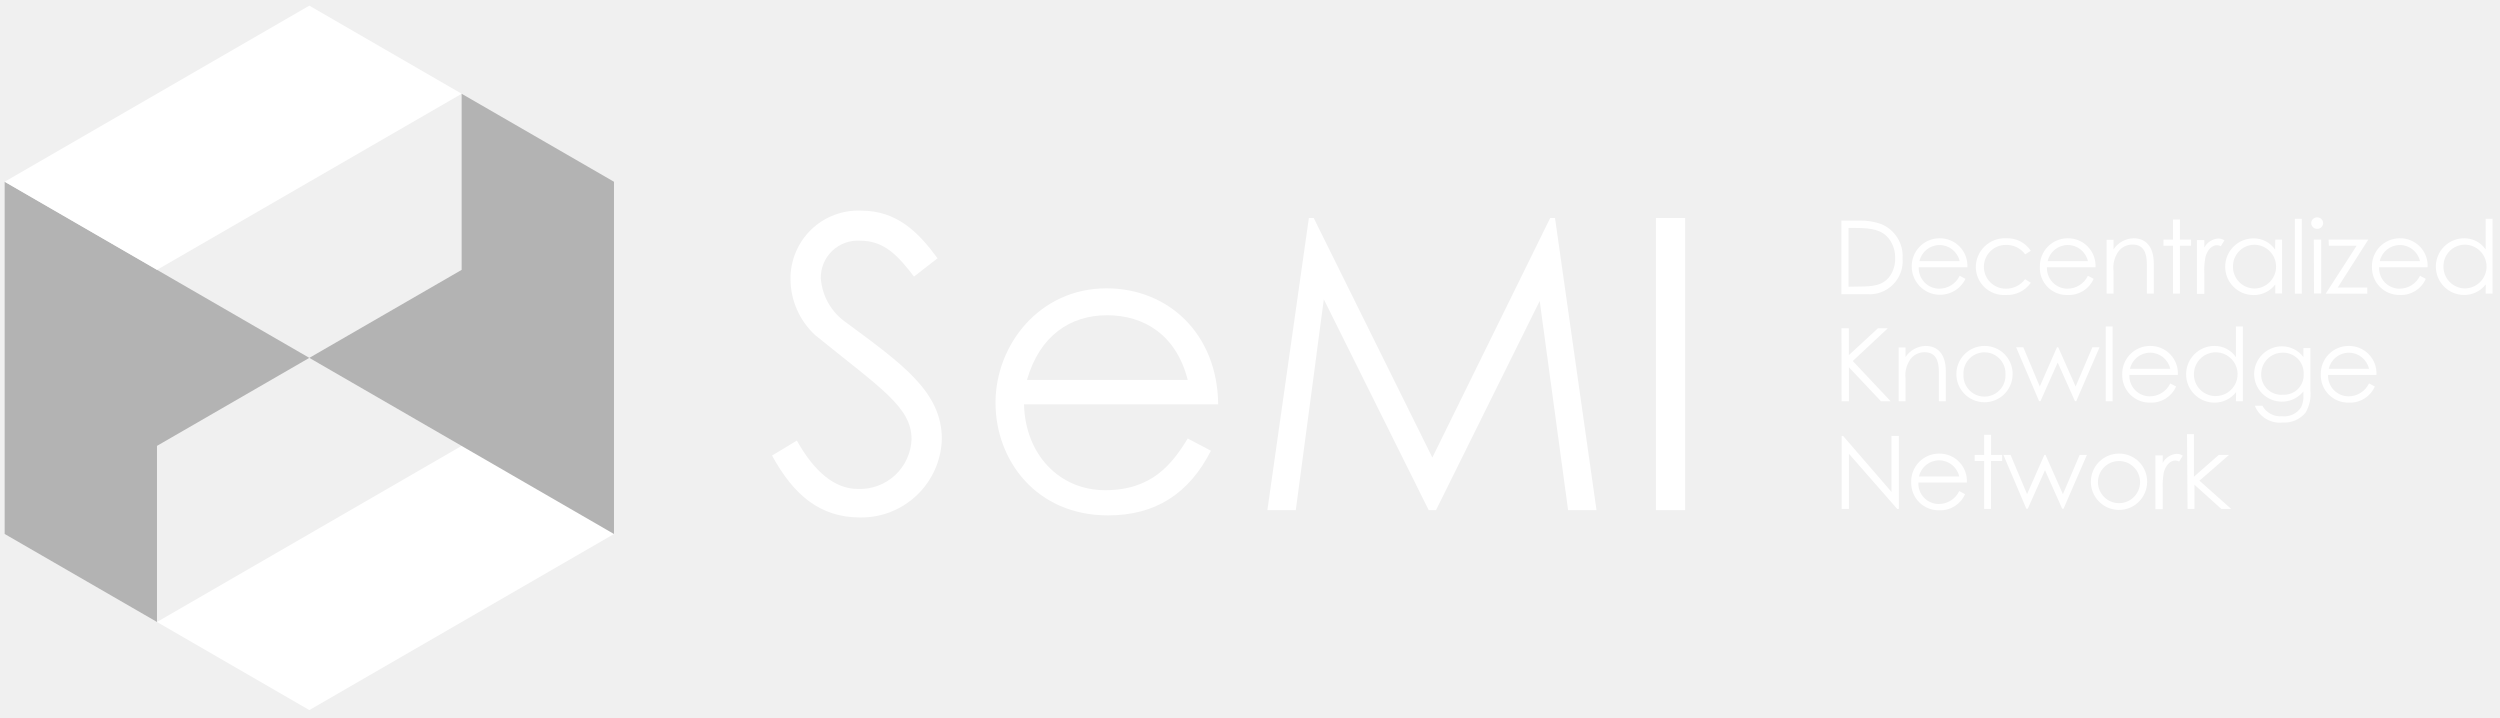
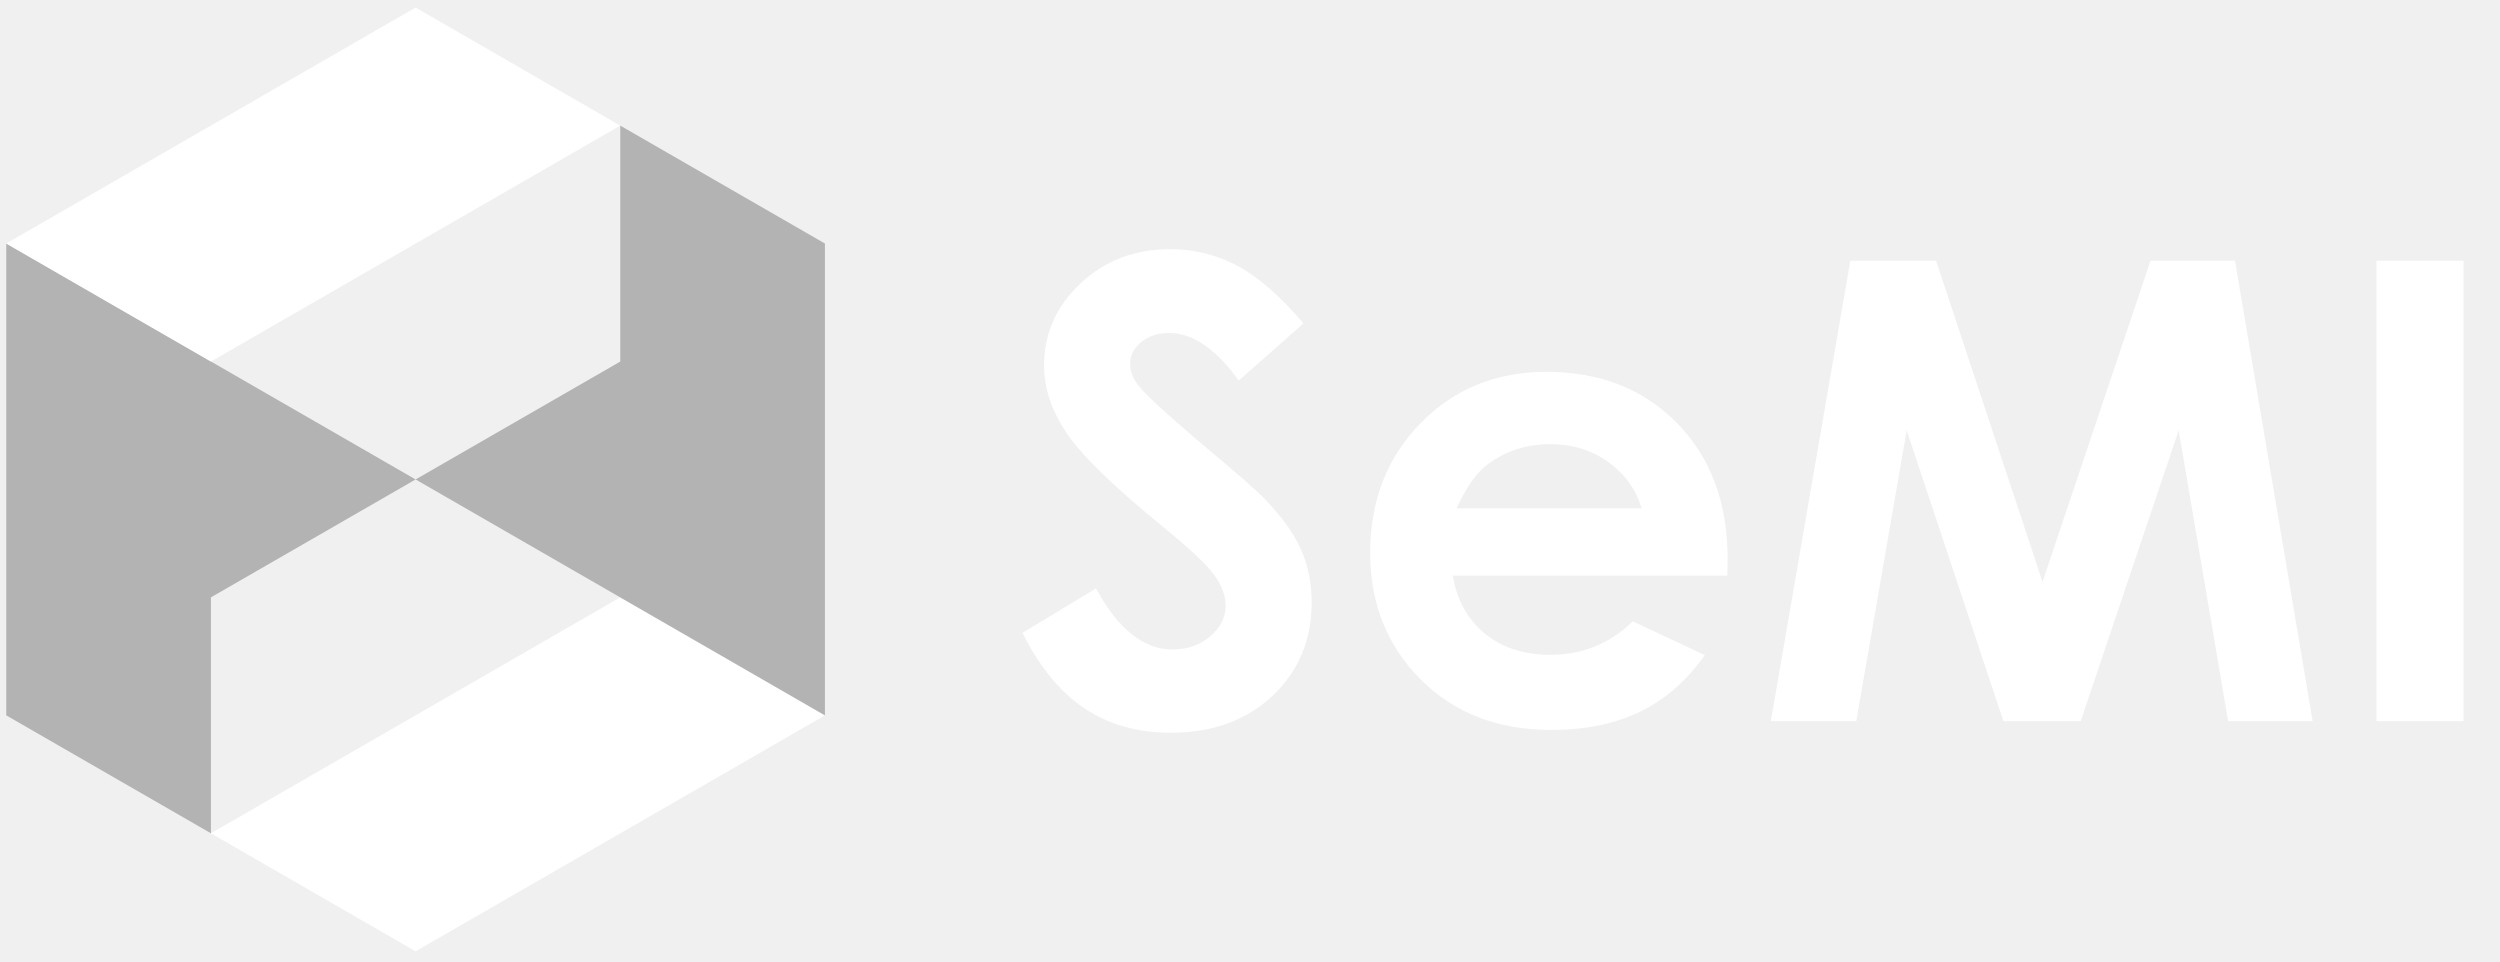
- <svg xmlns="http://www.w3.org/2000/svg" width="209" height="60" viewBox="0 0 209 60">
-   <g fill="none" fill-rule="evenodd">
-     <path fill="#B3B3B3" d="M.39 15.195V44.64l12.734 7.358V37.275l12.735-7.357z" />
-     <path fill="#FFF" d="M38.594 7.838L25.859.473.39 15.194l12.735 7.365zM51.329 44.64l-12.735-7.365-25.47 14.723 12.735 7.364z" />
-     <path fill="#B3B3B3" d="M51.329 44.64V15.195L38.594 7.838V22.56l-12.735 7.358z" />
-     <path fill="#FFF" fill-rule="nonzero" d="M153.94 18.442h1.5a4.871 4.871 0 0 1 1.872.308 2.895 2.895 0 0 1 1.745 2.843 2.777 2.777 0 0 1-.802 2.197 2.77 2.77 0 0 1-2.194.803h-2.12v-6.15zm1.5 5.513c1.153 0 1.917-.105 2.464-.75.358-.46.546-1.03.531-1.612a2.582 2.582 0 0 0-.509-1.62c-.577-.75-1.446-.915-2.764-.915h-.622v4.912l.9-.015zM160.406 22.343a1.726 1.726 0 0 0 1.7 1.792 1.895 1.895 0 0 0 1.723-1.08l.487.255a2.366 2.366 0 0 1-4.495-1.005 2.327 2.327 0 0 1 2.315-2.385 2.298 2.298 0 0 1 2.337 2.422h-4.067zm3.423-.51a1.723 1.723 0 0 0-3.363 0h3.363z" />
-     <path fill="#FFF" d="M169.777 23.64a2.419 2.419 0 0 1-2.12 1.02 2.35 2.35 0 0 1-2.48-2.325 2.424 2.424 0 0 1 2.525-2.415 2.336 2.336 0 0 1 2.075 1.05l-.472.293a1.924 1.924 0 0 0-1.626-.788c-1.009 0-1.827.82-1.827 1.83 0 1.01.818 1.83 1.827 1.83a1.977 1.977 0 0 0 1.618-.795l.48.3z" />
-     <path fill="#FFF" fill-rule="nonzero" d="M171.125 22.343a1.719 1.719 0 0 0 1.7 1.792 1.895 1.895 0 0 0 1.724-1.08l.48.255a2.247 2.247 0 0 1-2.143 1.35 2.246 2.246 0 0 1-2.352-2.355 2.327 2.327 0 0 1 2.314-2.385 2.298 2.298 0 0 1 2.337 2.422h-4.06zm3.424-.51a1.723 1.723 0 0 0-3.364 0h3.364z" />
-     <path fill="#FFF" d="M176.691 20.843a2.082 2.082 0 0 1 1.686-.923c.988 0 1.678.675 1.678 2.1v2.527h-.577v-2.452c0-1.065-.337-1.65-1.206-1.65a1.453 1.453 0 0 0-1.191.607c-.322.47-.46 1.04-.39 1.605v1.89h-.577v-4.5h.577v.796zM181.665 18.352h.577v1.68h.929v.51h-.929v4.005h-.577v-4.005h-.801v-.51h.801zM184.28 20.692a1.43 1.43 0 0 1 1.16-.75.928.928 0 0 1 .525.15l-.307.495a.651.651 0 0 0-.307-.09c-.427 0-.81.368-.974.99-.086.45-.12.908-.097 1.366v1.717h-.615v-4.5h.615v.622z" />
-     <path fill="#FFF" fill-rule="nonzero" d="M190.212 20.032h.57v4.5h-.57v-.75a2.246 2.246 0 0 1-1.82.886 2.369 2.369 0 0 1-2.367-2.37c0-1.31 1.06-2.37 2.367-2.37a2.15 2.15 0 0 1 1.805.937l.015-.832zm-3.535 2.25a1.814 1.814 0 0 0 1.775 1.838c1.01 0 1.828-.82 1.828-1.83 0-1.01-.818-1.83-1.828-1.83a1.797 1.797 0 0 0-1.775 1.837v-.015z" />
-     <path fill="#FFF" d="M191.853 18.293h.577v6.255h-.577z" />
-     <path fill="#FFF" fill-rule="nonzero" d="M194.216 18.652a.49.49 0 0 1-.5.48.49.49 0 0 1-.5-.48.49.49 0 0 1 .5-.48c.277 0 .5.215.5.48zm-.78 1.38h.616v4.5h-.601l-.016-4.5z" />
-     <path fill="#FFF" d="M194.67 20.032h3.318l-2.554 4.006h2.472v.51h-3.476l2.584-4.005h-2.322z" />
-     <path fill="#FFF" fill-rule="nonzero" d="M198.895 22.343a1.711 1.711 0 0 0 1.693 1.792 1.895 1.895 0 0 0 1.723-1.08l.486.255a2.247 2.247 0 0 1-2.15 1.35 2.29 2.29 0 0 1-2.352-2.355 2.327 2.327 0 0 1 2.323-2.385 2.29 2.29 0 0 1 2.33 2.422h-4.053zm3.416-.51a1.723 1.723 0 0 0-3.364 0h3.364zM207.809 23.775c-.43.563-1.098.89-1.805.885a2.369 2.369 0 0 1-2.368-2.37c0-1.309 1.06-2.37 2.368-2.37a2.142 2.142 0 0 1 1.797.938v-2.566h.577v6.255h-.577l.008-.772zm-3.536-1.5a1.814 1.814 0 0 0 1.776 1.838c1.009 0 1.827-.82 1.827-1.83 0-1.011-.818-1.83-1.827-1.83a1.797 1.797 0 0 0-1.776 1.845v-.023z" />
-     <path fill="#FFF" d="M153.948 27.442h.615v2.25l2.434-2.25h.824l-2.929 2.738 3.169 3.367h-.81l-2.68-2.842v2.843h-.615zM159.304 29.843a2.082 2.082 0 0 1 1.686-.923c.989 0 1.678.675 1.678 2.1v2.527h-.577v-2.452c0-1.065-.337-1.65-1.206-1.65a1.453 1.453 0 0 0-1.191.607c-.322.47-.46 1.04-.39 1.605v1.89h-.576v-4.5h.576v.796z" />
-     <path fill="#FFF" fill-rule="nonzero" d="M168.256 31.305a2.354 2.354 0 0 1-2.372 2.325 2.354 2.354 0 0 1-2.332-2.365 2.354 2.354 0 0 1 2.352-2.345 2.336 2.336 0 0 1 2.352 2.385zm-4.112 0a1.759 1.759 0 1 0 3.513 0 1.759 1.759 0 1 0-3.513 0z" />
-     <path fill="#FFF" d="M168.548 29.032h.6l1.378 3.278 1.438-3.278h.105l1.453 3.278 1.401-3.278h.6l-1.948 4.5h-.112l-1.439-3.224-1.438 3.224h-.12zM176.04 27.293h.576v6.255h-.577z" />
-     <path fill="#FFF" fill-rule="nonzero" d="M178.017 31.343a1.711 1.711 0 0 0 1.693 1.792 1.895 1.895 0 0 0 1.723-1.08l.487.255a2.247 2.247 0 0 1-2.15 1.35 2.29 2.29 0 0 1-2.352-2.355 2.327 2.327 0 0 1 2.322-2.385 2.29 2.29 0 0 1 2.33 2.422h-4.053zm3.416-.51a1.723 1.723 0 0 0-3.364 0h3.364zM186.939 32.775a2.246 2.246 0 0 1-1.813.885 2.369 2.369 0 0 1-2.367-2.37c0-1.309 1.06-2.37 2.367-2.37a2.142 2.142 0 0 1 1.798.938v-2.566h.577v6.255h-.577l.015-.772zm-3.528-1.5a1.814 1.814 0 0 0 1.767 1.837 1.832 1.832 0 0 0 1.376-3.099 1.826 1.826 0 0 0-3.143 1.262zM193.149 32.633a3.04 3.04 0 0 1-.405 1.867 2.298 2.298 0 0 1-1.917.825 2.247 2.247 0 0 1-2.322-1.403h.629c.332.597.984.94 1.663.878a1.677 1.677 0 0 0 1.573-.75c.147-.308.214-.649.195-.99v-.338a2.32 2.32 0 0 1-4.12-1.432 2.339 2.339 0 0 1 2.307-2.34 2.246 2.246 0 0 1 1.813.9v-.75h.584v3.532zm-4.113-1.336A1.681 1.681 0 0 0 190.864 33a1.647 1.647 0 0 0 1.723-1.74 1.711 1.711 0 0 0-1.738-1.777 1.79 1.79 0 0 0-1.813 1.814zM194.625 31.343a1.726 1.726 0 0 0 1.7 1.792 1.895 1.895 0 0 0 1.723-1.08l.487.255a2.247 2.247 0 0 1-2.15 1.35 2.29 2.29 0 0 1-2.367-2.355 2.327 2.327 0 0 1 2.315-2.385 2.29 2.29 0 0 1 2.337 2.422h-4.045zm3.423-.51a1.723 1.723 0 0 0-3.363 0h3.363z" />
-     <path fill="#FFF" d="M153.963 42.547v-6.104h.12l4.045 4.68v-4.68h.615v6.105h-.135l-4.038-4.613v4.612z" />
-     <path fill="#FFF" fill-rule="nonzero" d="M160.376 40.343a1.711 1.711 0 0 0 1.693 1.792 1.895 1.895 0 0 0 1.723-1.08l.486.255a2.247 2.247 0 0 1-2.15 1.35 2.29 2.29 0 0 1-2.352-2.355 2.327 2.327 0 0 1 2.323-2.385 2.29 2.29 0 0 1 2.33 2.422h-4.053zm3.416-.51a1.723 1.723 0 0 0-3.364 0h3.364z" />
-     <path fill="#FFF" d="M165.874 36.352h.577v1.68h.929v.51h-.93v4.005h-.576v-4.005h-.794v-.51h.794zM167.485 38.032h.599l1.378 3.278 1.446-3.278h.097l1.454 3.278 1.4-3.278h.607l-1.955 4.5h-.112l-1.438-3.224-1.439 3.224h-.12z" />
-     <path fill="#FFF" fill-rule="nonzero" d="M179.5 40.305a2.354 2.354 0 0 1-2.372 2.325 2.354 2.354 0 0 1-2.332-2.365 2.354 2.354 0 0 1 2.352-2.345 2.336 2.336 0 0 1 2.352 2.385zm-4.112 0a1.761 1.761 0 1 0 1.76-1.763c-.972 0-1.76.79-1.76 1.763z" />
-     <path fill="#FFF" d="M180.804 38.693a1.43 1.43 0 0 1 1.16-.75.92.92 0 0 1 .518.15l-.307.494a.651.651 0 0 0-.308-.09c-.419 0-.801.368-.973.99-.08.45-.11.909-.09 1.365v1.718h-.615v-4.5h.615v.623zM182.834 36.292h.577v3.563l2.075-1.822h.861l-2.472 2.152 2.652 2.362h-.824l-2.247-2.024v2.024h-.577zM76.409 23.122c-1.319-1.732-2.48-3-4.495-3a3.092 3.092 0 0 0-3.296 3.128A4.944 4.944 0 0 0 70.79 27c4.585 3.398 7.948 5.745 7.948 9.69a6.746 6.746 0 0 1-6.824 6.57c-3.363 0-5.566-1.875-7.371-5.175l2.075-1.252c1.498 2.684 3.228 4.042 5.094 4.042a4.312 4.312 0 0 0 3.107-1.14 4.322 4.322 0 0 0 1.387-3.008c0-2.684-2.51-4.214-8.053-8.707a6.393 6.393 0 0 1-2.067-4.695 5.673 5.673 0 0 1 1.729-4.129 5.66 5.66 0 0 1 4.181-1.586c2.997 0 4.787 1.808 6.383 3.983l-1.97 1.53z" />
-     <path fill="#FFF" fill-rule="nonzero" d="M85.608 33.803c.097 4.147 2.914 7.177 6.786 7.177 3.873 0 5.574-2.145 6.9-4.32l1.94 1.02c-1.835 3.608-4.66 5.407-8.6 5.407-5.993 0-9.409-4.59-9.409-9.42s3.671-9.562 9.274-9.562c5.132 0 9.274 3.75 9.342 9.698H85.608zm13.686-2.04c-.952-3.75-3.633-5.408-6.742-5.408s-5.641 1.732-6.697 5.407h13.439z" />
-     <path fill="#FFF" d="M105.953 42.645l3.469-24.42h.404l9.918 20.025 9.851-20.025h.404l3.469 24.42h-2.375l-2.374-17.483-8.668 17.483h-.614l-8.764-17.618-2.345 17.618zM138.434 18.225h2.442v24.42h-2.442z" />
+ <svg xmlns="http://www.w3.org/2000/svg" width="156px" height="60px" viewBox="0 0 156 60" version="1.1">
+   <g id="logos/SeMI/simple/horizontal/white" stroke="none" stroke-width="1" fill="none" fill-rule="evenodd">
+     <g id="SeMI-2_hw">
+       <polygon id="Path" fill="#B3B3B3" points="0.391 15.195 0.391 44.64 13.162 51.998 13.162 37.275 25.933 29.918" />
+       <polygon id="Path" fill="#FFFFFF" points="38.704 7.838 25.933 0.472 0.391 15.195 13.162 22.56" />
+       <polygon id="Path" fill="#FFFFFF" points="51.475 44.64 38.704 37.275 13.162 51.998 25.933 59.362" />
+       <polygon id="Path" fill="#B3B3B3" points="51.475 44.64 51.475 15.195 38.704 7.838 38.704 22.56 25.933 29.918" />
+     </g>
+     <path d="M81.34,20.176 L77.297,23.75 C75.878,21.771 74.432,20.781 72.961,20.781 C72.245,20.781 71.659,20.973 71.203,21.357 C70.747,21.742 70.52,22.174 70.52,22.656 C70.52,23.138 70.682,23.594 71.008,24.023 C71.451,24.596 72.785,25.827 75.012,27.715 C77.095,29.46 78.358,30.56 78.801,31.016 C79.908,32.135 80.692,33.206 81.154,34.229 C81.617,35.251 81.848,36.367 81.848,37.578 C81.848,39.935 81.034,41.882 79.406,43.418 C77.779,44.954 75.656,45.723 73.039,45.723 C70.995,45.723 69.214,45.221 67.697,44.219 C66.18,43.216 64.882,41.641 63.801,39.492 L68.391,36.719 C69.771,39.258 71.359,40.527 73.156,40.527 C74.094,40.527 74.882,40.254 75.52,39.707 C76.158,39.16 76.477,38.529 76.477,37.812 C76.477,37.161 76.236,36.51 75.754,35.859 C75.272,35.208 74.211,34.212 72.57,32.871 C69.445,30.319 67.427,28.35 66.516,26.963 C65.604,25.576 65.148,24.193 65.148,22.812 C65.148,20.82 65.907,19.111 67.424,17.686 C68.941,16.26 70.812,15.547 73.039,15.547 C74.471,15.547 75.835,15.879 77.131,16.543 C78.426,17.207 79.829,18.418 81.34,20.176 Z M107.785,35.918 L90.656,35.918 C90.904,37.428 91.564,38.63 92.639,39.521 C93.713,40.413 95.083,40.859 96.75,40.859 C98.742,40.859 100.454,40.163 101.887,38.77 L106.379,40.879 C105.259,42.467 103.918,43.643 102.355,44.404 C100.793,45.166 98.938,45.547 96.789,45.547 C93.456,45.547 90.741,44.495 88.645,42.393 C86.548,40.29 85.5,37.656 85.5,34.492 C85.5,31.25 86.545,28.558 88.635,26.416 C90.725,24.274 93.345,23.203 96.496,23.203 C99.842,23.203 102.564,24.274 104.66,26.416 C106.757,28.558 107.805,31.387 107.805,34.902 L107.785,35.918 Z M102.434,31.719 C102.082,30.534 101.389,29.57 100.354,28.828 C99.318,28.086 98.117,27.715 96.75,27.715 C95.266,27.715 93.964,28.132 92.844,28.965 C92.141,29.486 91.49,30.404 90.891,31.719 L102.434,31.719 Z M115.461,16.27 L120.812,16.27 L127.453,36.309 L134.191,16.27 L139.465,16.27 L144.309,45 L139.035,45 L135.949,26.855 L129.836,45 L125.012,45 L118.977,26.855 L115.832,45 L110.5,45 L115.461,16.27 Z M148.293,16.27 L153.723,16.27 L153.723,45 L148.293,45 L148.293,16.27 Z" id="SeMI" fill="#FFFFFF" fill-rule="nonzero" />
  </g>
</svg>
